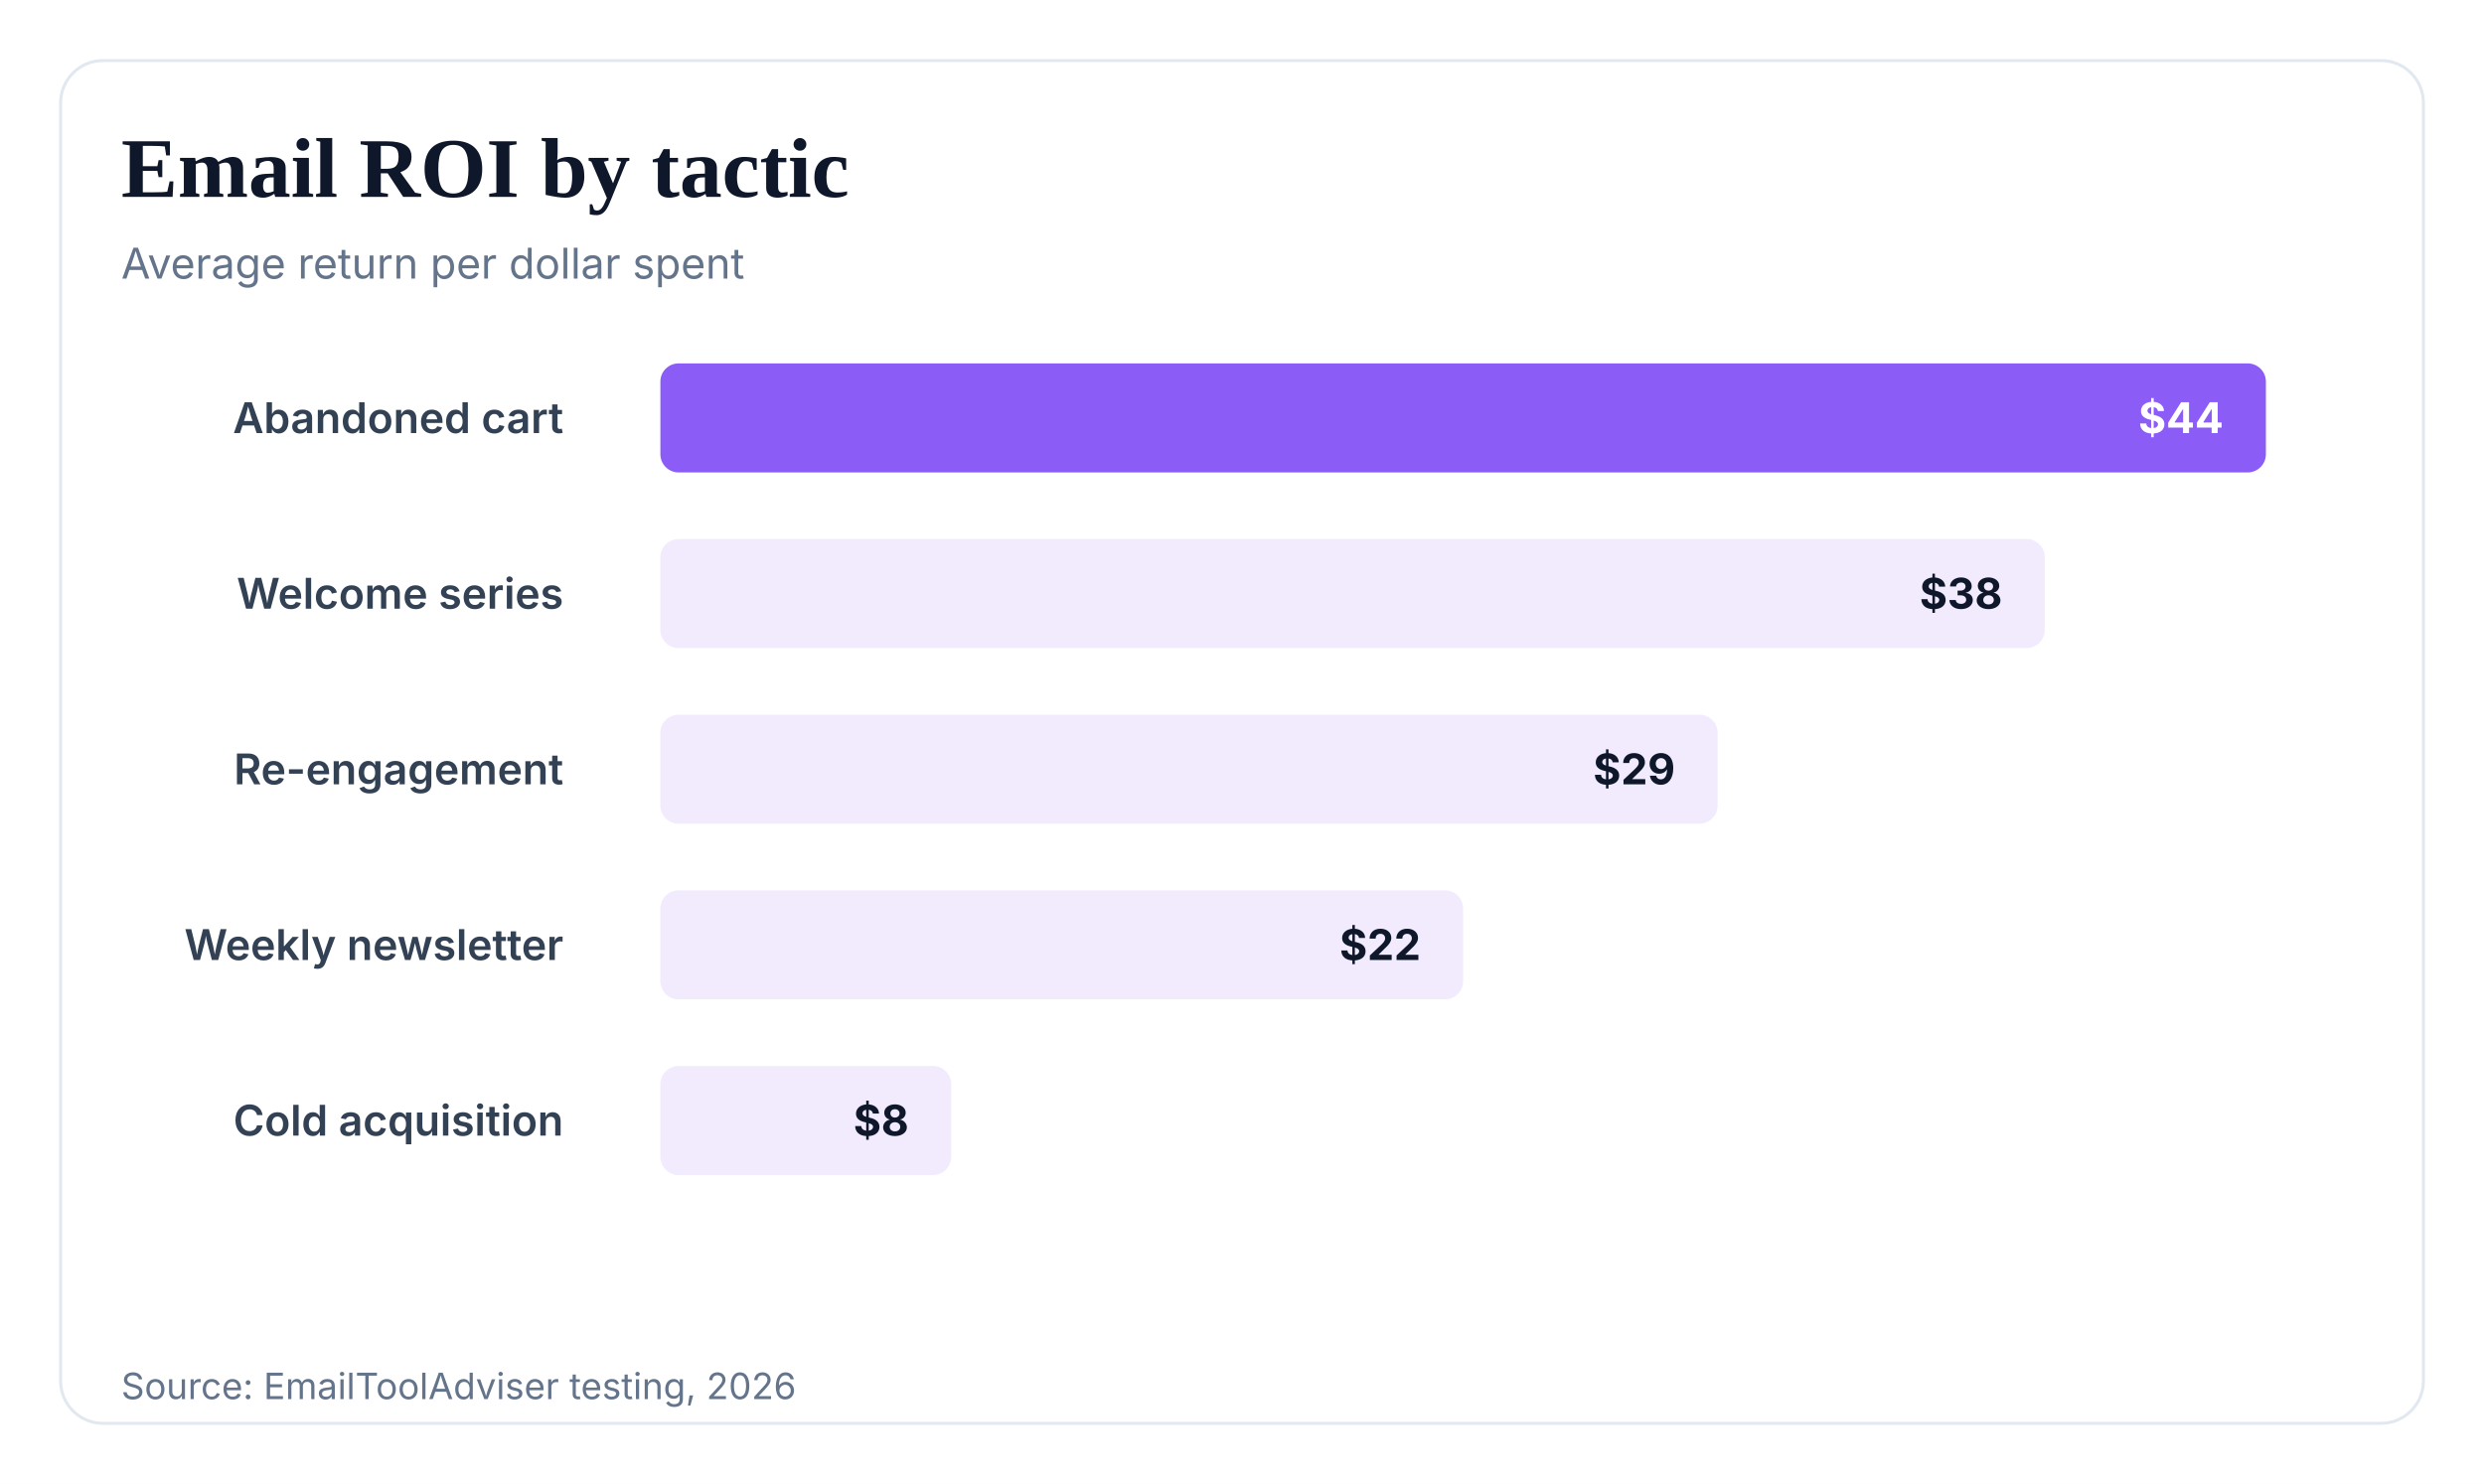
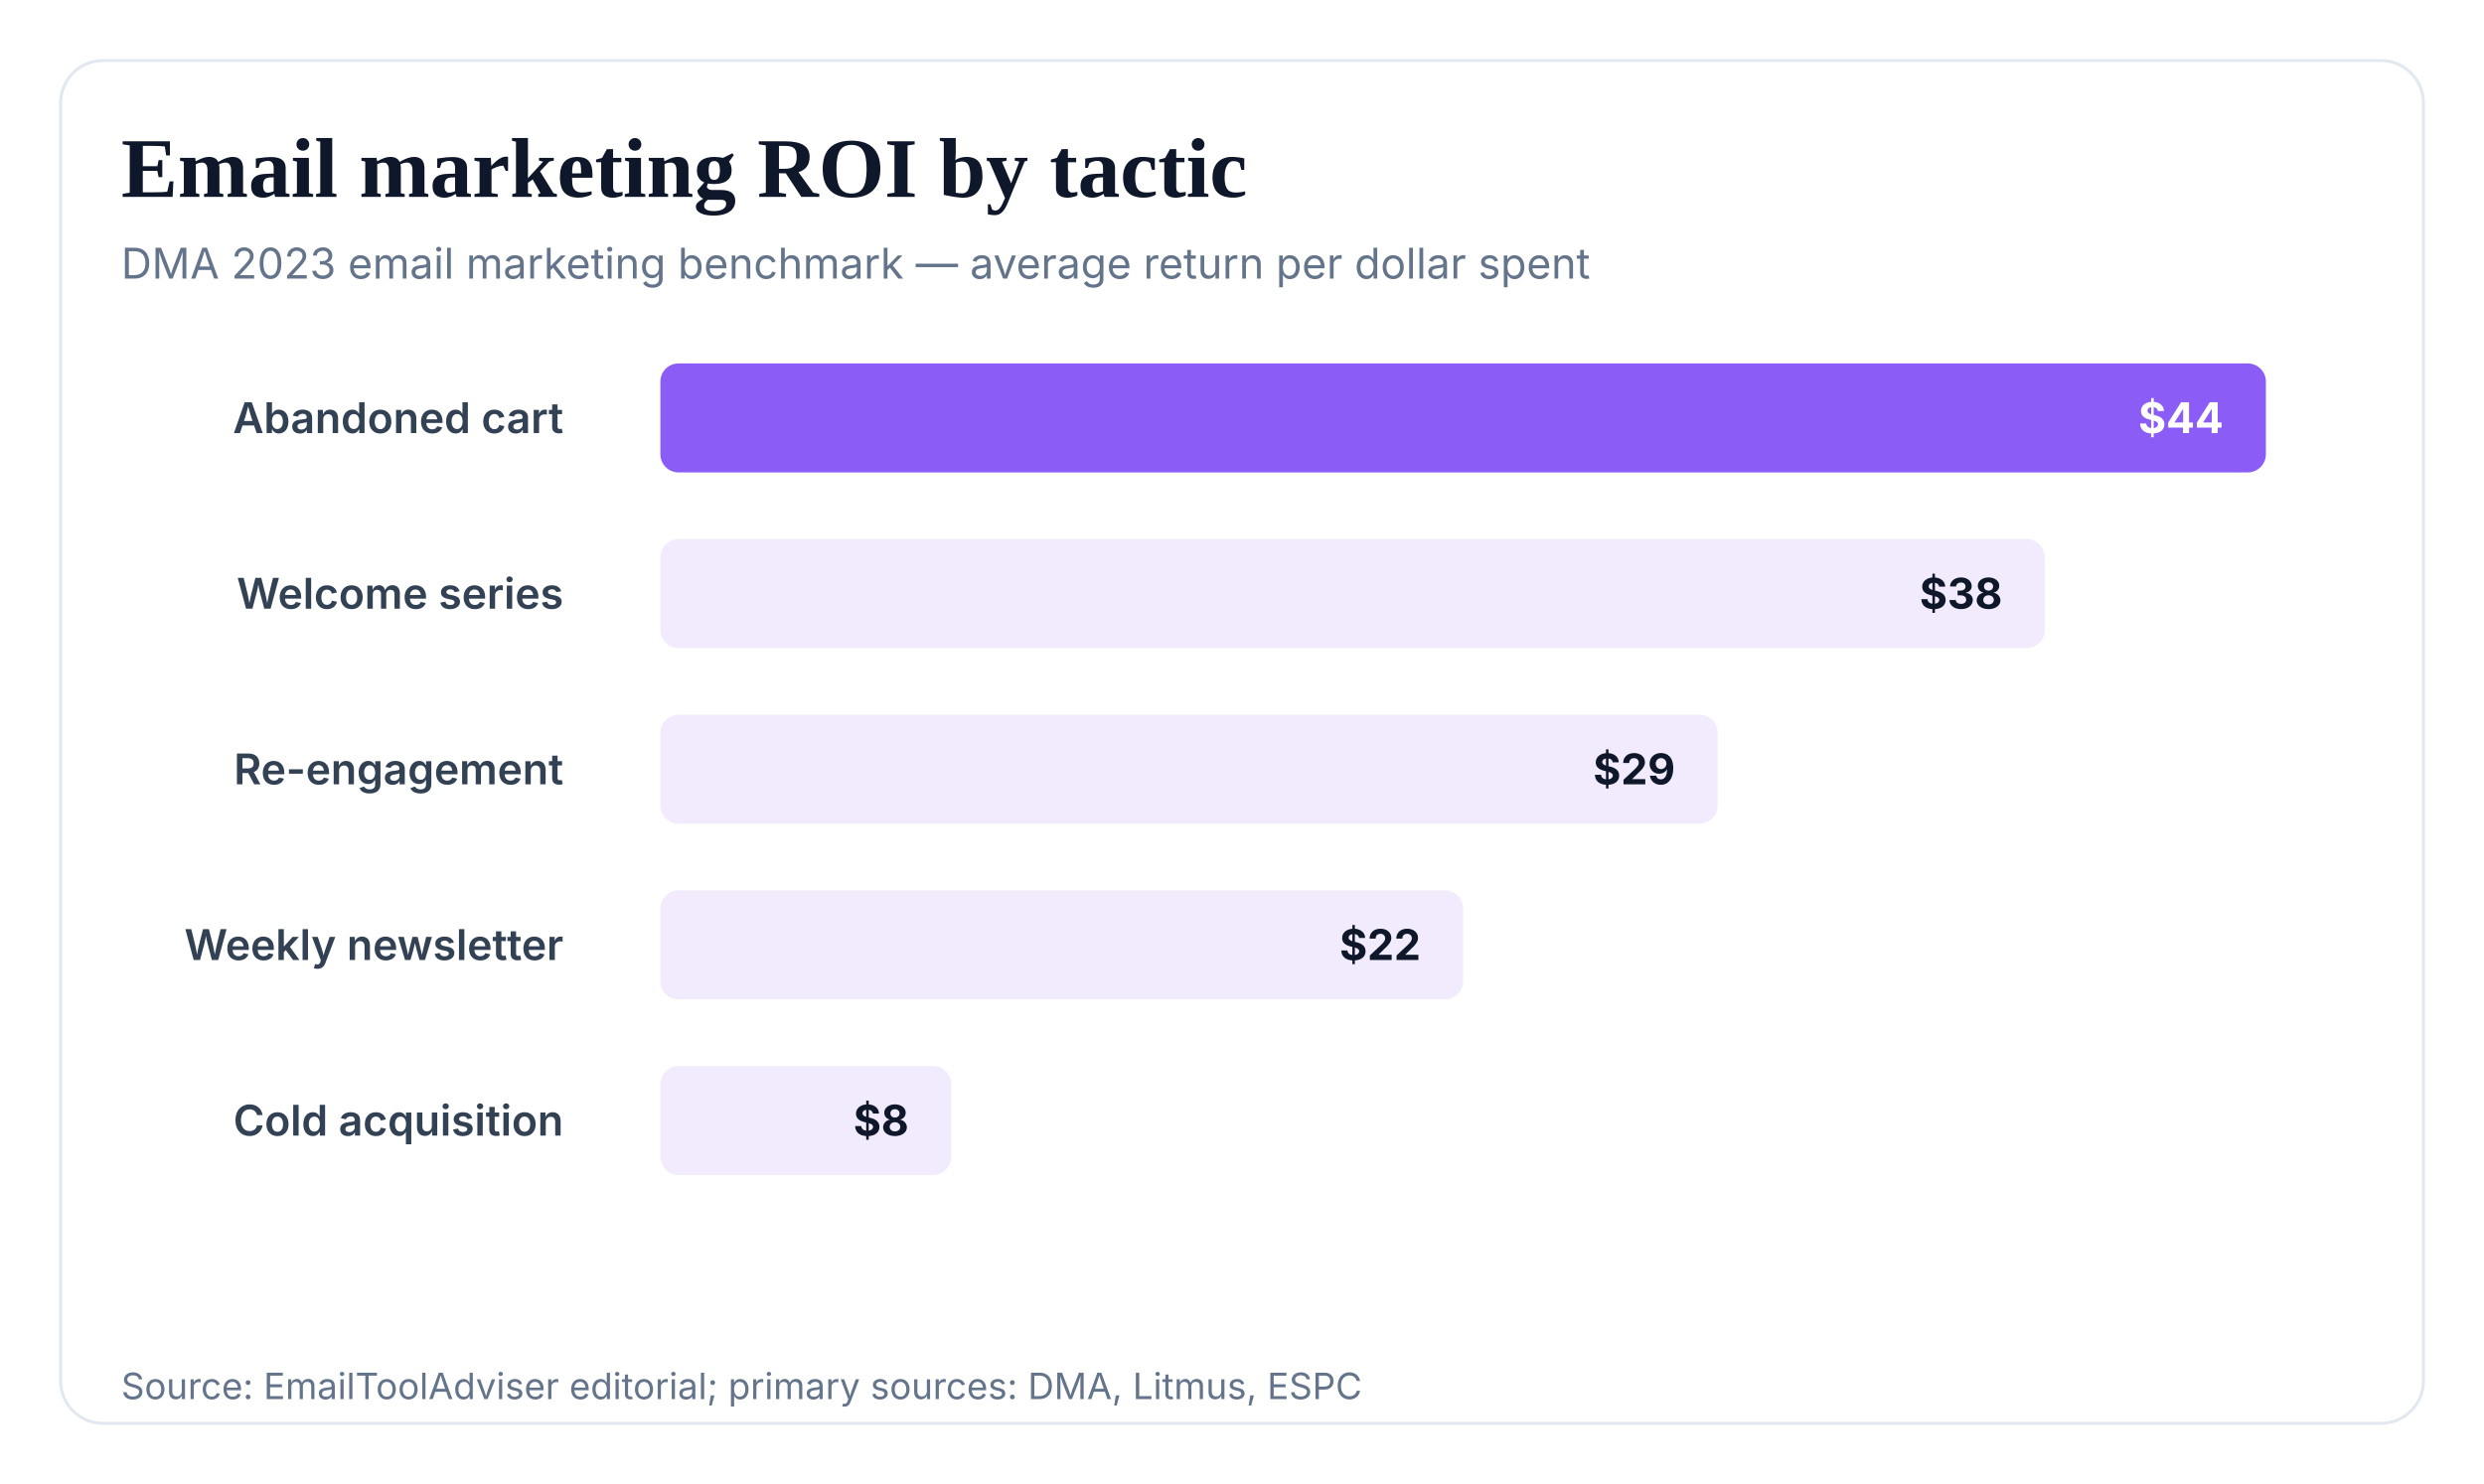
<svg xmlns="http://www.w3.org/2000/svg" viewBox="0 0 820 490" preserveAspectRatio="xMinYMin meet" role="img" style="width:100%;height:auto;">
  <style>
  .serif  { font-family: Georgia, 'Times New Roman', 'Playfair Display', serif; font-weight: 800; }
  .sans   { font-family: system-ui, -apple-system, BlinkMacSystemFont, 'Segoe UI', sans-serif; }
  .label  { font-family: system-ui, sans-serif; font-weight: 700; text-transform: uppercase; letter-spacing: 0.08em; }
</style>
  <rect width="820" height="490" fill="#ffffff" />
  <rect x="20" y="20" rx="14" ry="14" width="780" height="450" fill="#ffffff" stroke="#e2e8f0" stroke-width="1" />
-   <text x="40" y="65" class="serif" font-size="28" fill="#0f172a">Email ROI by tactic</text>
-   <text x="40" y="92" class="sans" font-size="14" fill="#64748b">Average return per dollar spent</text>
+   <text x="40" y="65" class="serif" font-size="28" fill="#0f172a">Email marketing ROI by tactic</text>
+   <text x="40" y="92" class="sans" font-size="14" fill="#64748b">DMA 2023 email marketing benchmark — average return per dollar spent</text>
  <text x="186" y="143" class="sans" font-size="14" fill="#334155" text-anchor="end" font-weight="600">Abandoned cart</text>
  <rect x="218" y="120" rx="6" ry="6" width="530" height="36" fill="#8b5cf6" />
  <text x="734" y="143" class="sans" font-size="14" fill="#ffffff" text-anchor="end" font-weight="700">$44</text>
  <text x="186" y="201" class="sans" font-size="14" fill="#334155" text-anchor="end" font-weight="600">Welcome series</text>
  <rect x="218" y="178" rx="6" ry="6" width="457" height="36" fill="#f1ebfd" />
  <text x="661" y="201" class="sans" font-size="14" fill="#0f172a" text-anchor="end" font-weight="700">$38</text>
  <text x="186" y="259" class="sans" font-size="14" fill="#334155" text-anchor="end" font-weight="600">Re-engagement</text>
  <rect x="218" y="236" rx="6" ry="6" width="349" height="36" fill="#f1ebfd" />
  <text x="553" y="259" class="sans" font-size="14" fill="#0f172a" text-anchor="end" font-weight="700">$29</text>
  <text x="186" y="317" class="sans" font-size="14" fill="#334155" text-anchor="end" font-weight="600">Weekly newsletter</text>
  <rect x="218" y="294" rx="6" ry="6" width="265" height="36" fill="#f1ebfd" />
  <text x="469" y="317" class="sans" font-size="14" fill="#0f172a" text-anchor="end" font-weight="700">$22</text>
  <text x="186" y="375" class="sans" font-size="14" fill="#334155" text-anchor="end" font-weight="600">Cold acquisition</text>
  <rect x="218" y="352" rx="6" ry="6" width="96" height="36" fill="#f1ebfd" />
  <text x="300" y="375" class="sans" font-size="14" fill="#0f172a" text-anchor="end" font-weight="700">$8</text>
-   <text x="40" y="462" class="sans" font-size="12" fill="#64748b">Source: EmailToolAdviser testing, 2026</text>
+   <text x="40" y="462" class="sans" font-size="12" fill="#64748b">Source: EmailToolAdviser editorial; primary sources: DMA, Litmus, ESPC</text>
</svg>
